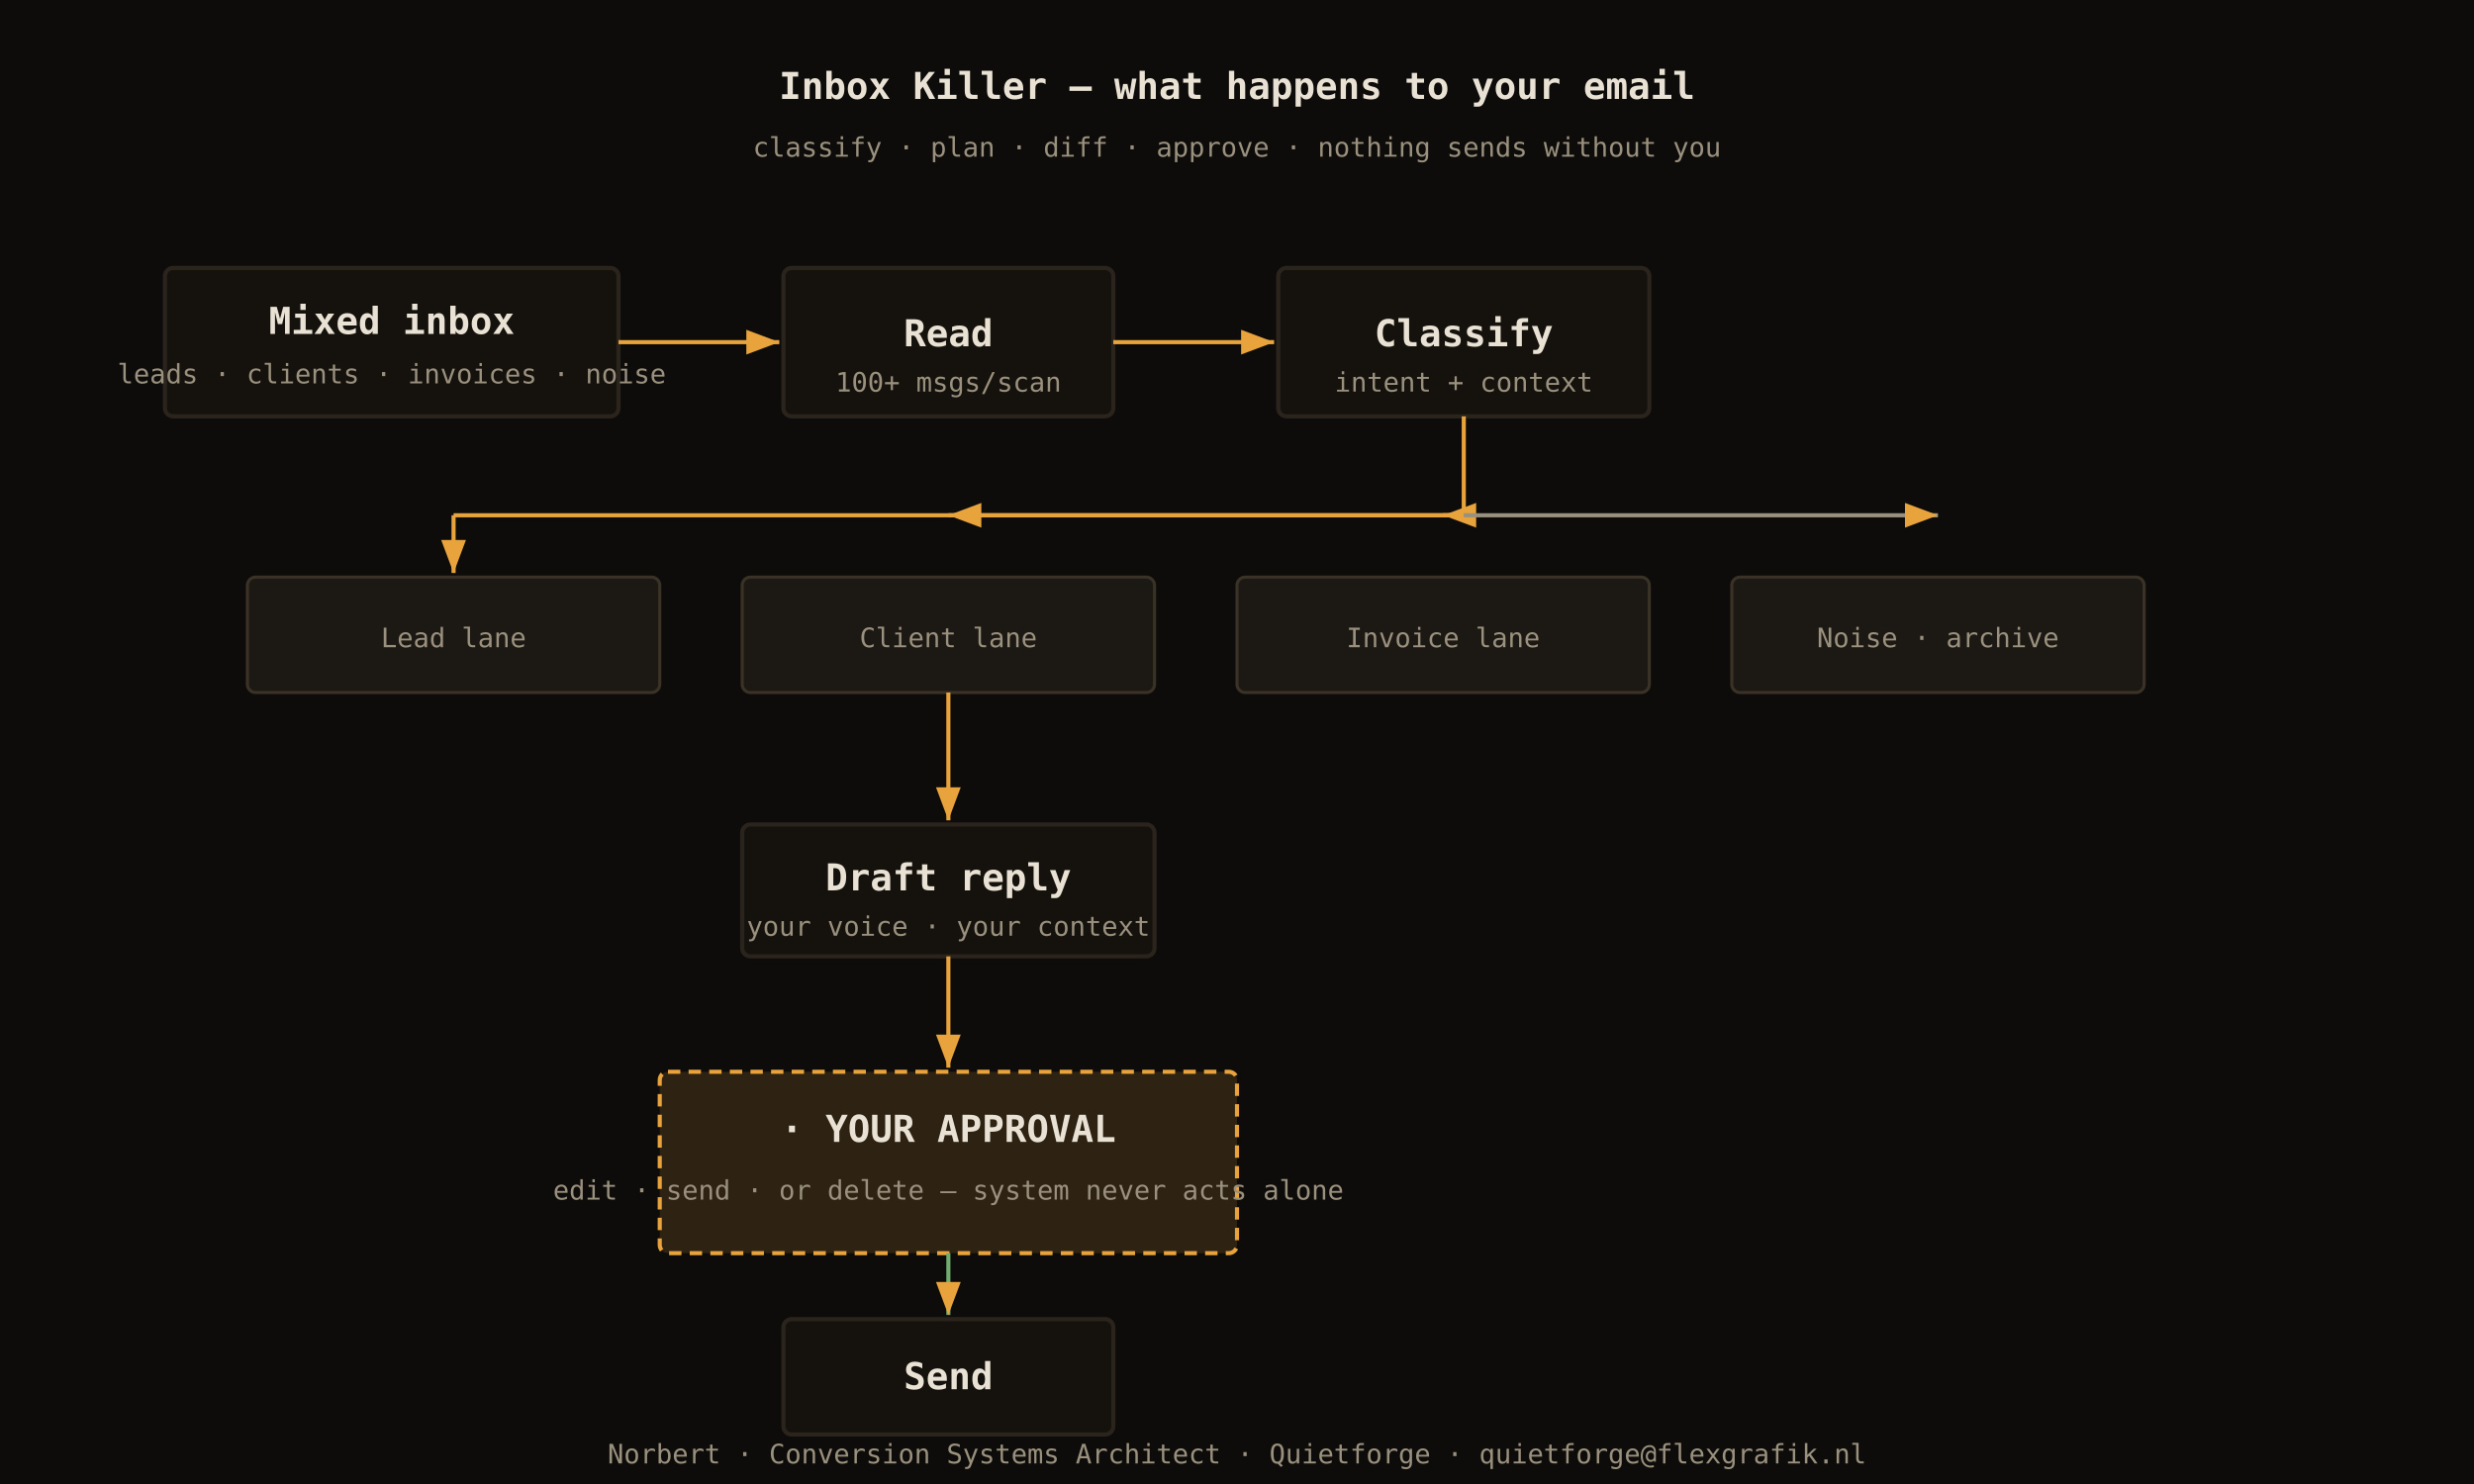
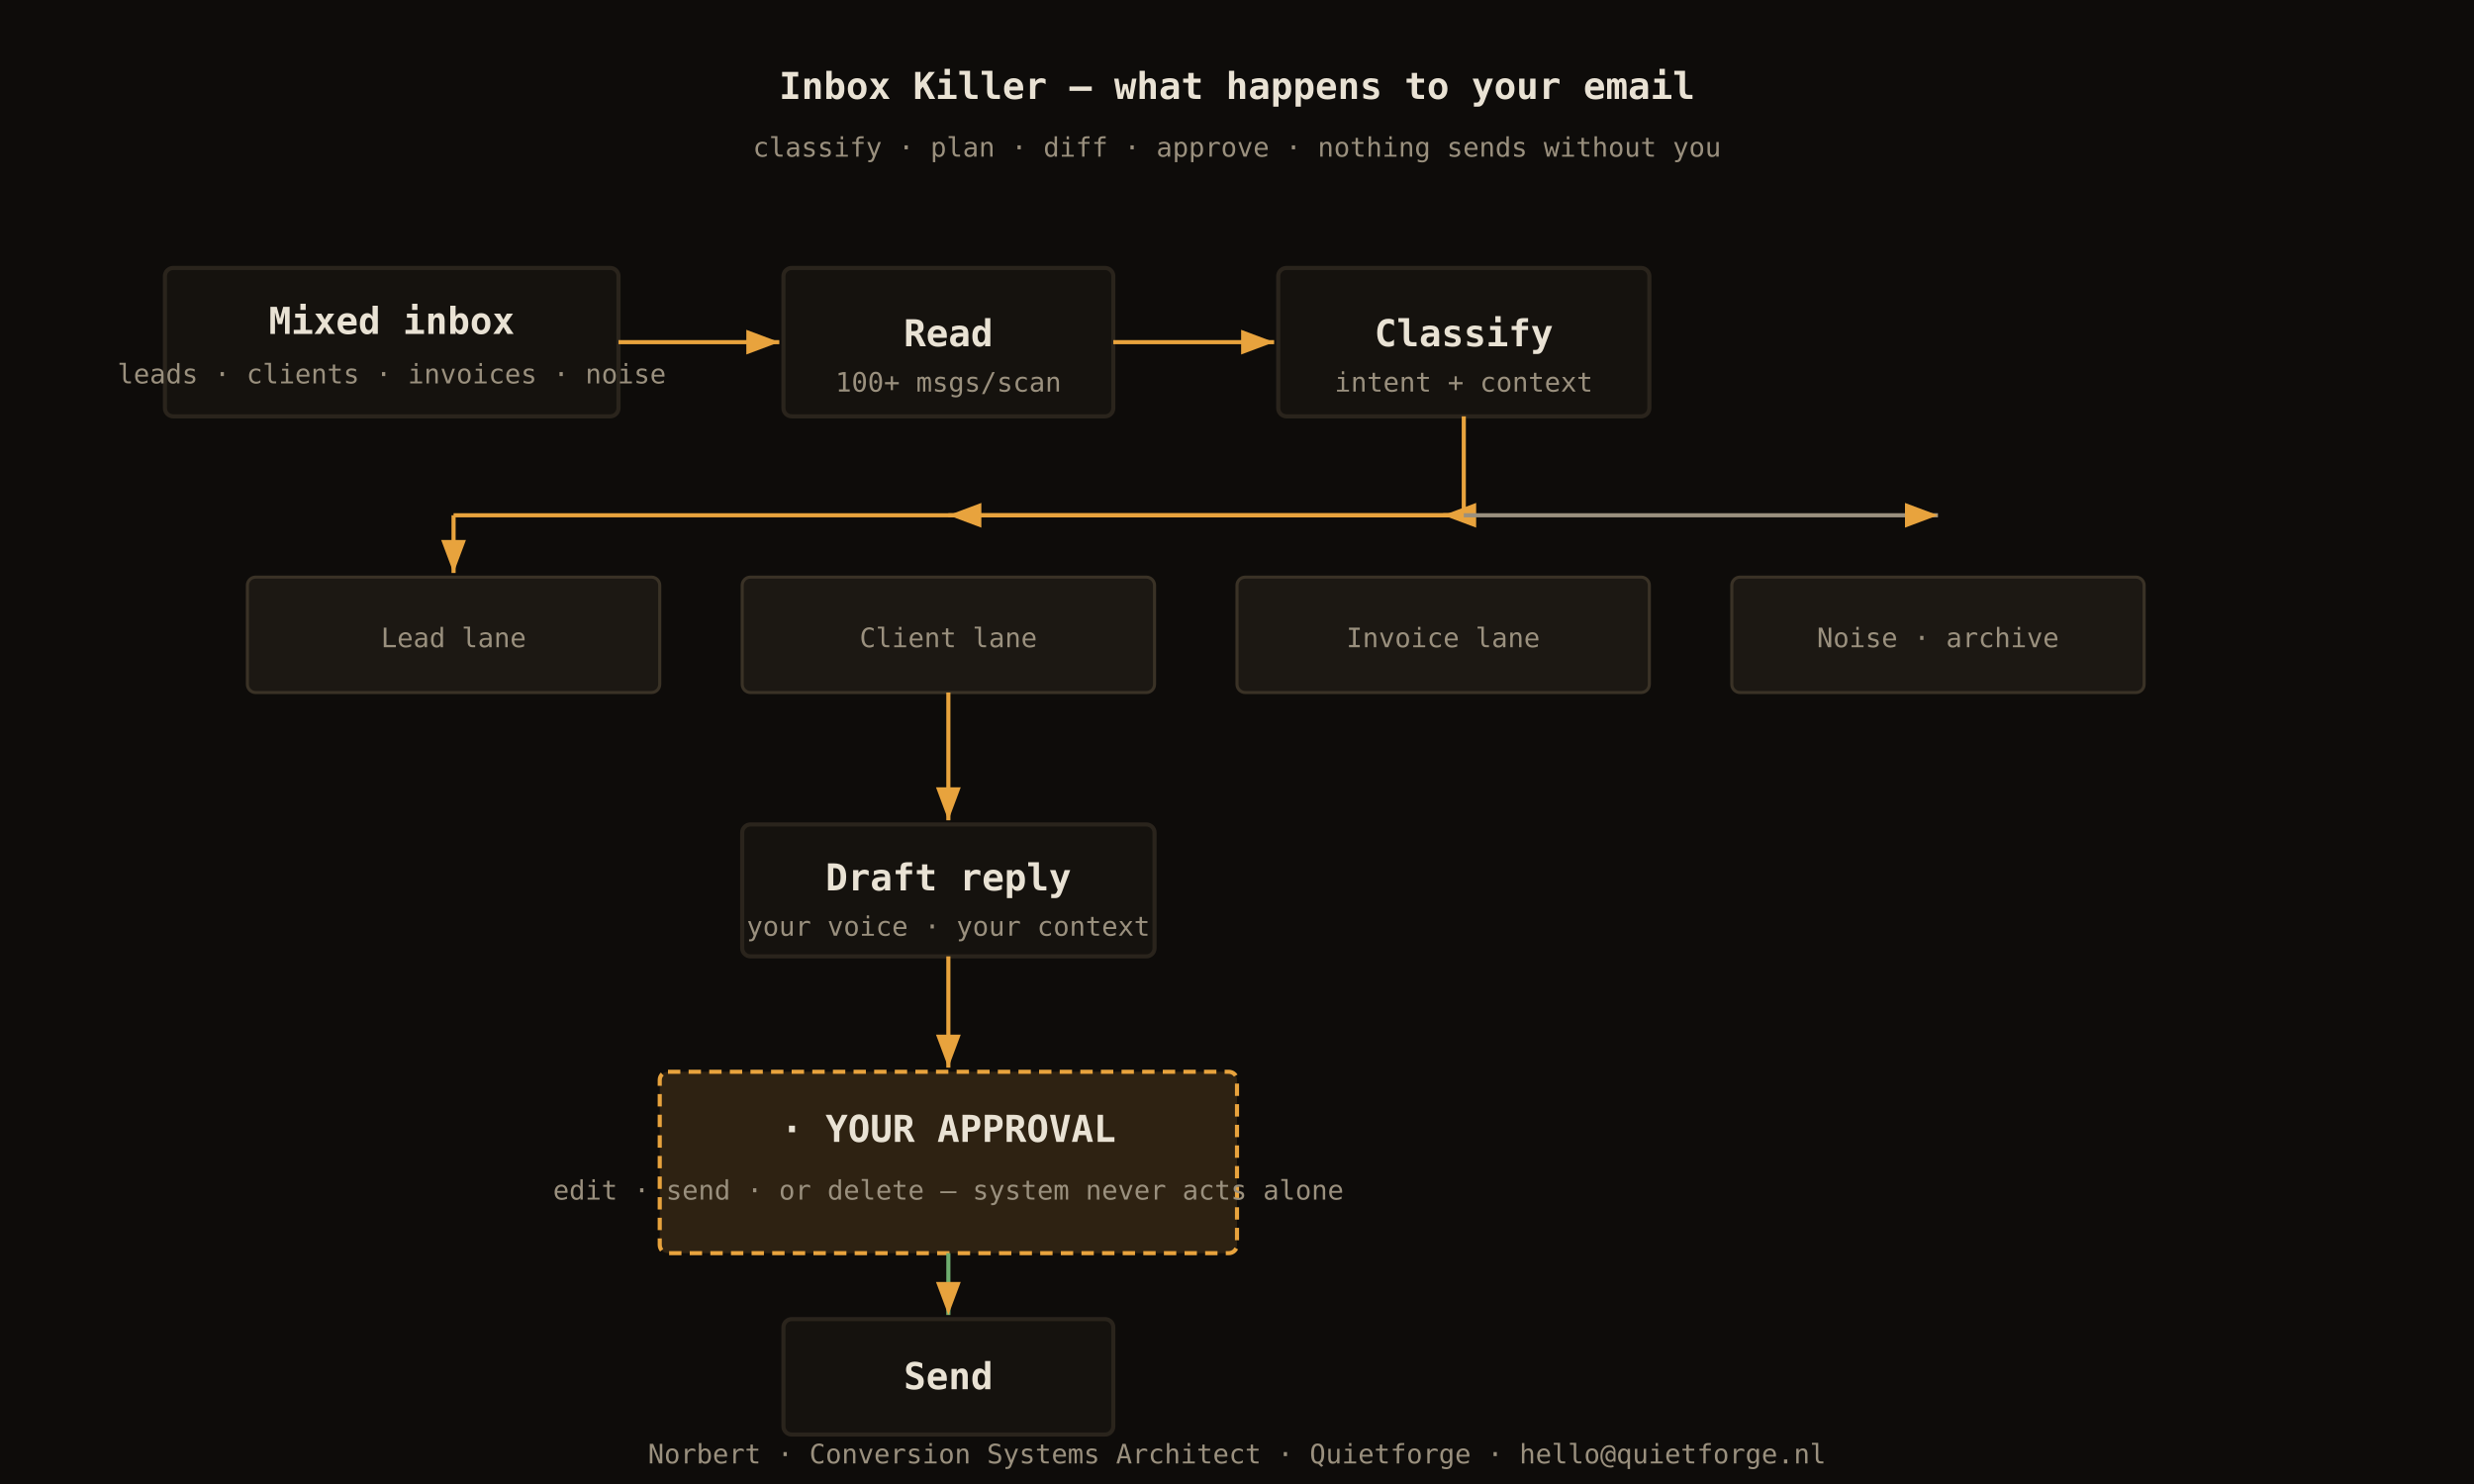
<svg xmlns="http://www.w3.org/2000/svg" width="1200" height="720" viewBox="0 0 1200 720" role="img" aria-labelledby="title desc">
  <defs>
    <marker id="arrow" markerWidth="10" markerHeight="10" refX="8" refY="3" orient="auto">
      <path d="M0,0 L8,3 L0,6 Z" fill="#e8a33d" />
    </marker>
    <style>
      .bg { fill: #0e0c0a; }
      .box { fill: #15120e; stroke: #2a241c; stroke-width: 2; }
      .accent { fill: #e8a33d; }
      .text { fill: #e9e2d4; font-family: 'JetBrains Mono', Consolas, monospace; font-size: 18px; font-weight: 700; }
      .sub { fill: #9a907e; font-family: 'JetBrains Mono', Consolas, monospace; font-size: 13px; }
      .lane { fill: #1c1813; stroke: #3a3226; stroke-width: 1.5; }
      .ok { fill: #6fae6f; }
      .warn { fill: #d98f4a; }
      .gate { fill: #e8a33d; fill-opacity: 0.15; stroke: #e8a33d; stroke-width: 2; stroke-dasharray: 6 4; }
    </style>
  </defs>
  <rect class="bg" width="1200" height="720" />
  <text x="600" y="48" class="text" text-anchor="middle" font-size="22">Inbox Killer  —  what happens to your email</text>
  <text x="600" y="76" class="sub" text-anchor="middle">classify · plan · diff · approve · nothing sends without you</text>
  <rect x="80" y="130" width="220" height="72" rx="4" class="box" />
  <text x="190" y="162" class="text" text-anchor="middle" font-size="16">Mixed inbox</text>
  <text x="190" y="186" class="sub" text-anchor="middle">leads · clients · invoices · noise</text>
  <rect x="380" y="130" width="160" height="72" rx="4" class="box" />
  <text x="460" y="168" class="text" text-anchor="middle" font-size="16">Read</text>
  <text x="460" y="190" class="sub" text-anchor="middle">100+ msgs/scan</text>
  <rect x="620" y="130" width="180" height="72" rx="4" class="box" />
  <text x="710" y="168" class="text" text-anchor="middle" font-size="16">Classify</text>
  <text x="710" y="190" class="sub" text-anchor="middle">intent + context</text>
  <line x1="300" y1="166" x2="378" y2="166" stroke="#e8a33d" stroke-width="2" marker-end="url(#arrow)" />
  <line x1="540" y1="166" x2="618" y2="166" stroke="#e8a33d" stroke-width="2" marker-end="url(#arrow)" />
  <rect x="120" y="280" width="200" height="56" rx="4" class="lane" />
  <text x="220" y="314" class="sub" text-anchor="middle">Lead lane</text>
  <rect x="360" y="280" width="200" height="56" rx="4" class="lane" />
  <text x="460" y="314" class="sub" text-anchor="middle">Client lane</text>
  <rect x="600" y="280" width="200" height="56" rx="4" class="lane" />
  <text x="700" y="314" class="sub" text-anchor="middle">Invoice lane</text>
  <rect x="840" y="280" width="200" height="56" rx="4" class="lane" />
  <text x="940" y="314" class="sub" text-anchor="middle">Noise · archive</text>
  <line x1="710" y1="202" x2="710" y2="250" stroke="#e8a33d" stroke-width="2" />
  <line x1="710" y1="250" x2="220" y2="250" stroke="#e8a33d" stroke-width="2" />
  <line x1="220" y1="250" x2="220" y2="278" stroke="#e8a33d" stroke-width="2" marker-end="url(#arrow)" />
  <line x1="710" y1="250" x2="460" y2="250" stroke="#e8a33d" stroke-width="2" marker-end="url(#arrow)" />
  <line x1="710" y1="250" x2="700" y2="250" stroke="#e8a33d" stroke-width="2" marker-end="url(#arrow)" />
  <line x1="710" y1="250" x2="940" y2="250" stroke="#9a907e" stroke-width="2" marker-end="url(#arrow)" />
  <rect x="360" y="400" width="200" height="64" rx="4" class="box" />
  <text x="460" y="432" class="text" text-anchor="middle" font-size="16">Draft reply</text>
  <text x="460" y="454" class="sub" text-anchor="middle">your voice · your context</text>
  <line x1="460" y1="336" x2="460" y2="398" stroke="#e8a33d" stroke-width="2" marker-end="url(#arrow)" />
  <rect x="320" y="520" width="280" height="88" rx="4" class="gate" />
  <text x="460" y="554" class="text" text-anchor="middle" font-size="18" fill="#e8a33d">· YOUR APPROVAL</text>
  <text x="460" y="582" class="sub" text-anchor="middle">edit · send · or delete  —  system never acts alone</text>
  <line x1="460" y1="464" x2="460" y2="518" stroke="#e8a33d" stroke-width="2" marker-end="url(#arrow)" />
  <rect x="380" y="640" width="160" height="56" rx="4" class="box" />
  <text x="460" y="674" class="text" text-anchor="middle" font-size="16">Send</text>
  <line x1="460" y1="608" x2="460" y2="638" stroke="#6fae6f" stroke-width="2" marker-end="url(#arrow)" />
-   <text x="600" y="710" class="sub" text-anchor="middle">Norbert · Conversion Systems Architect · Quietforge · quietforge@flexgrafik.nl</text>
+   <text x="600" y="710" class="sub" text-anchor="middle">Norbert · Conversion Systems Architect · Quietforge · hello@quietforge.nl</text>
</svg>
